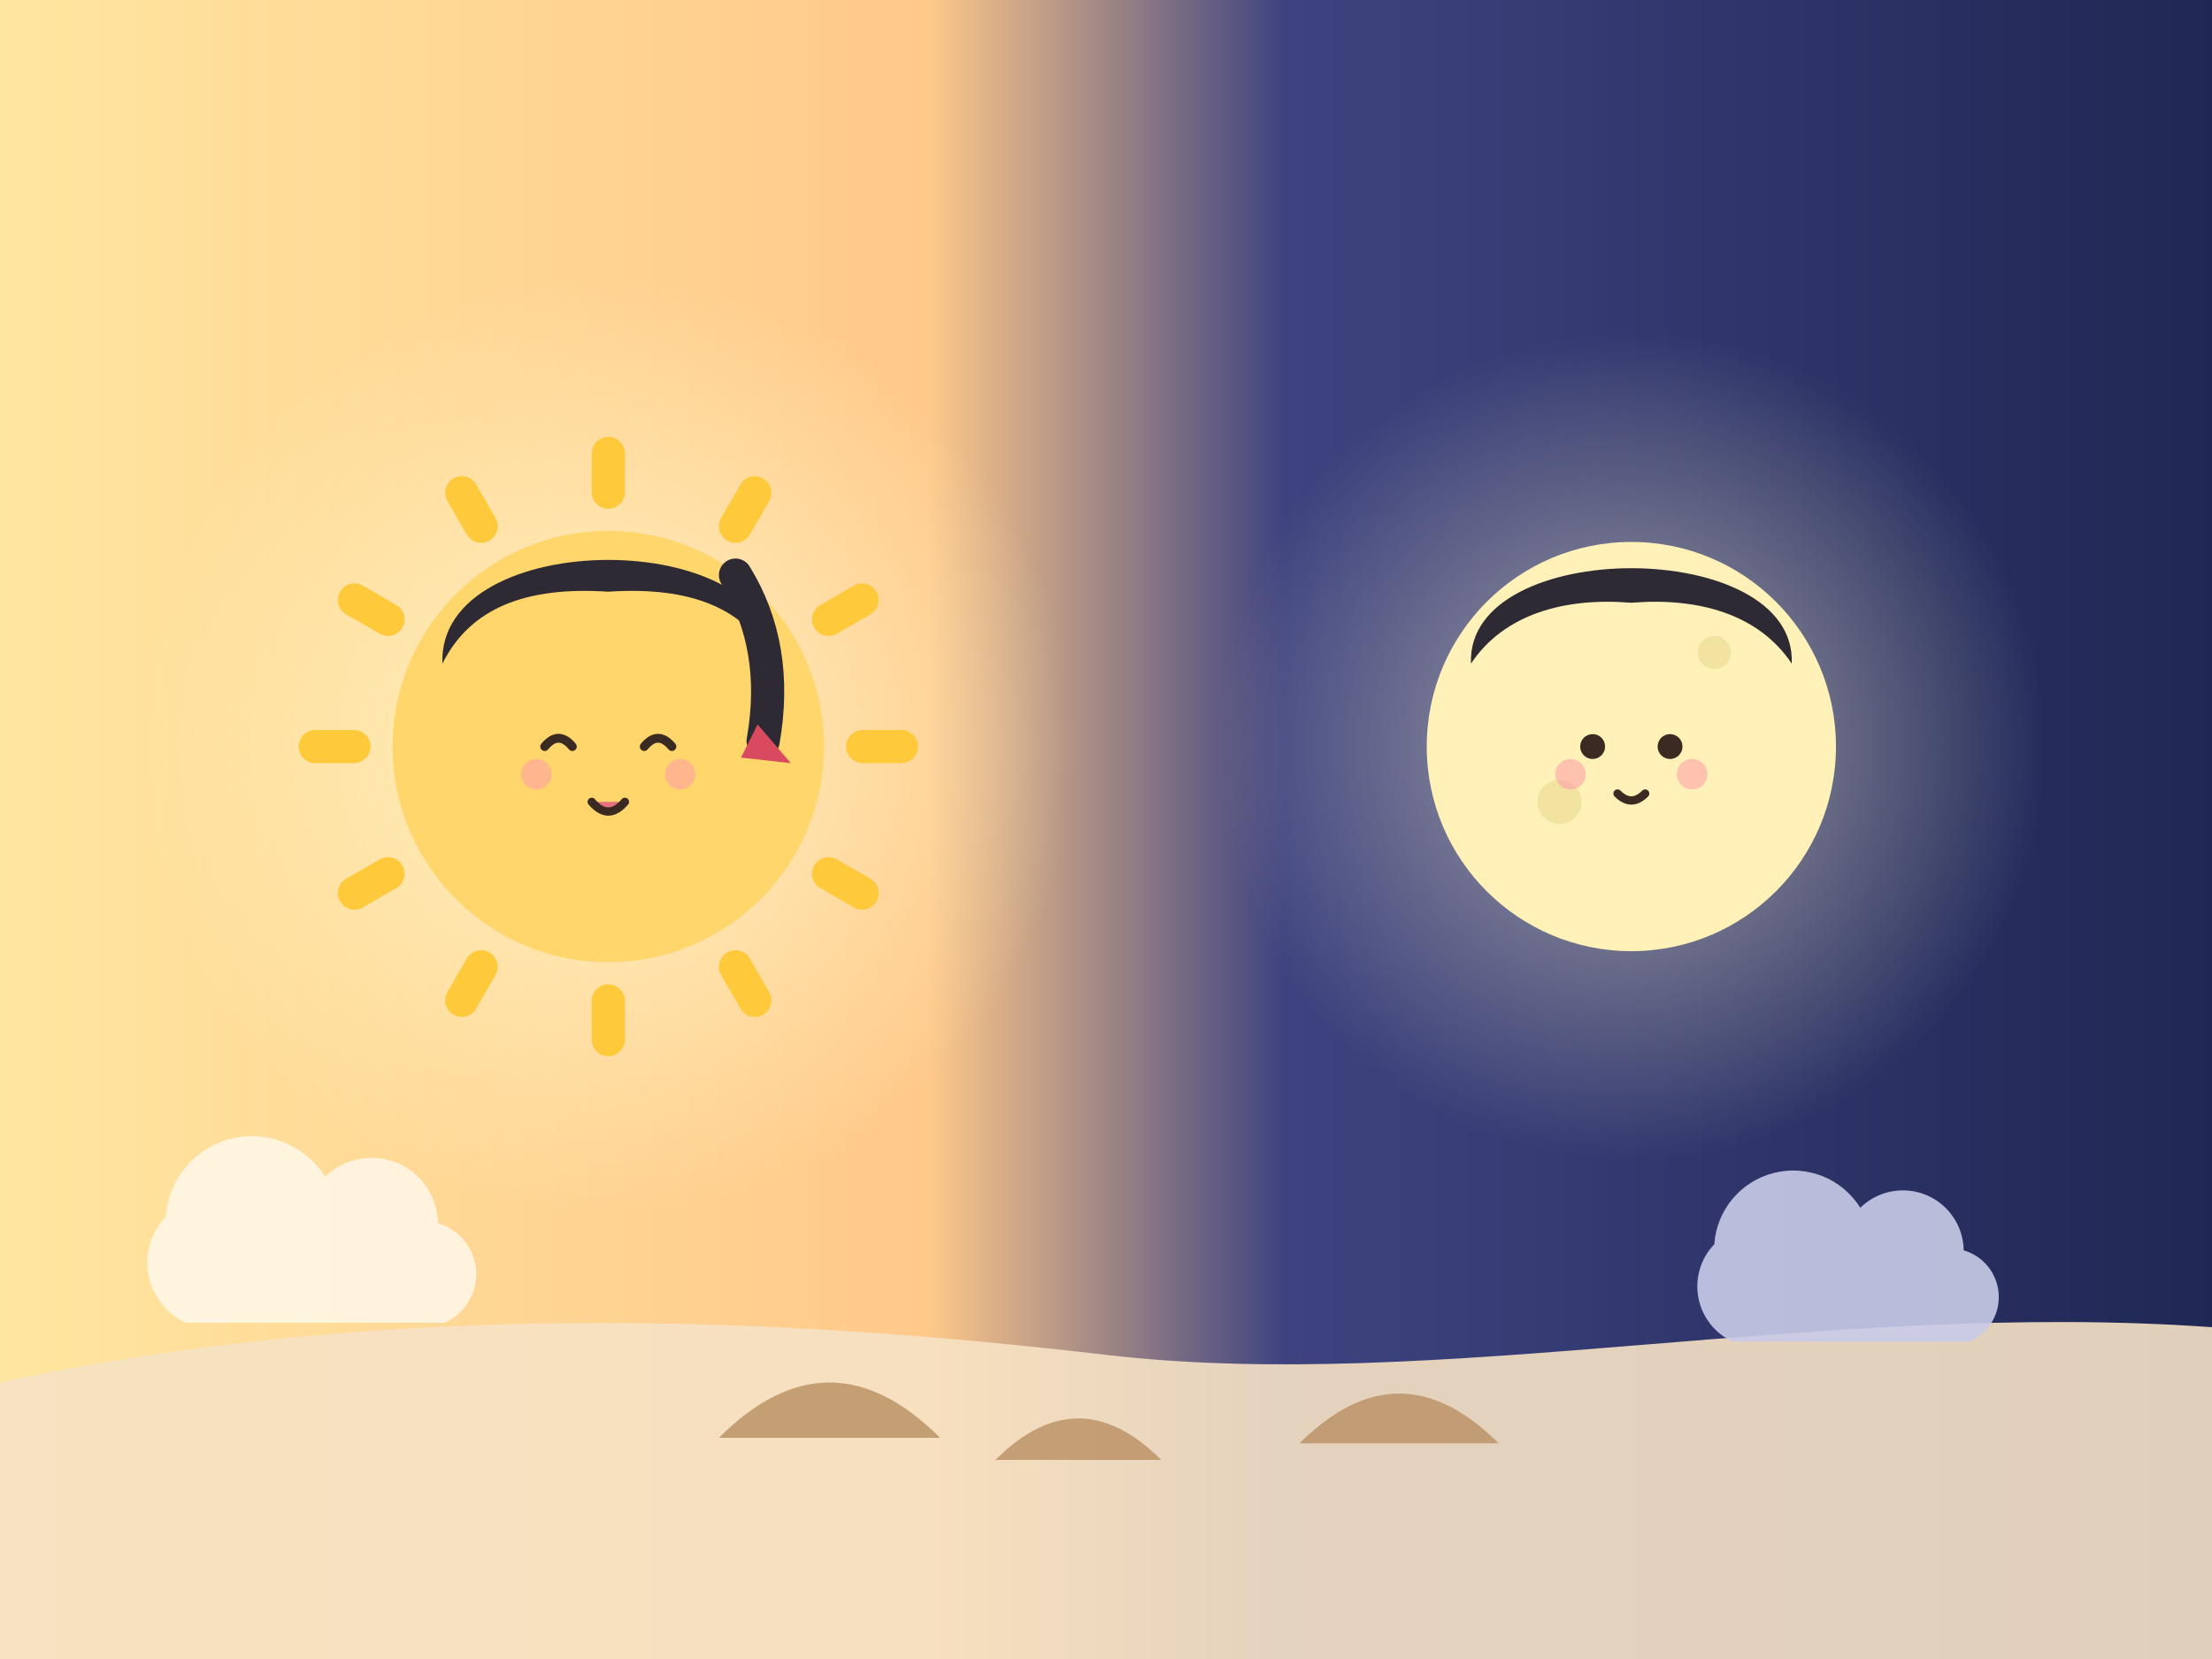
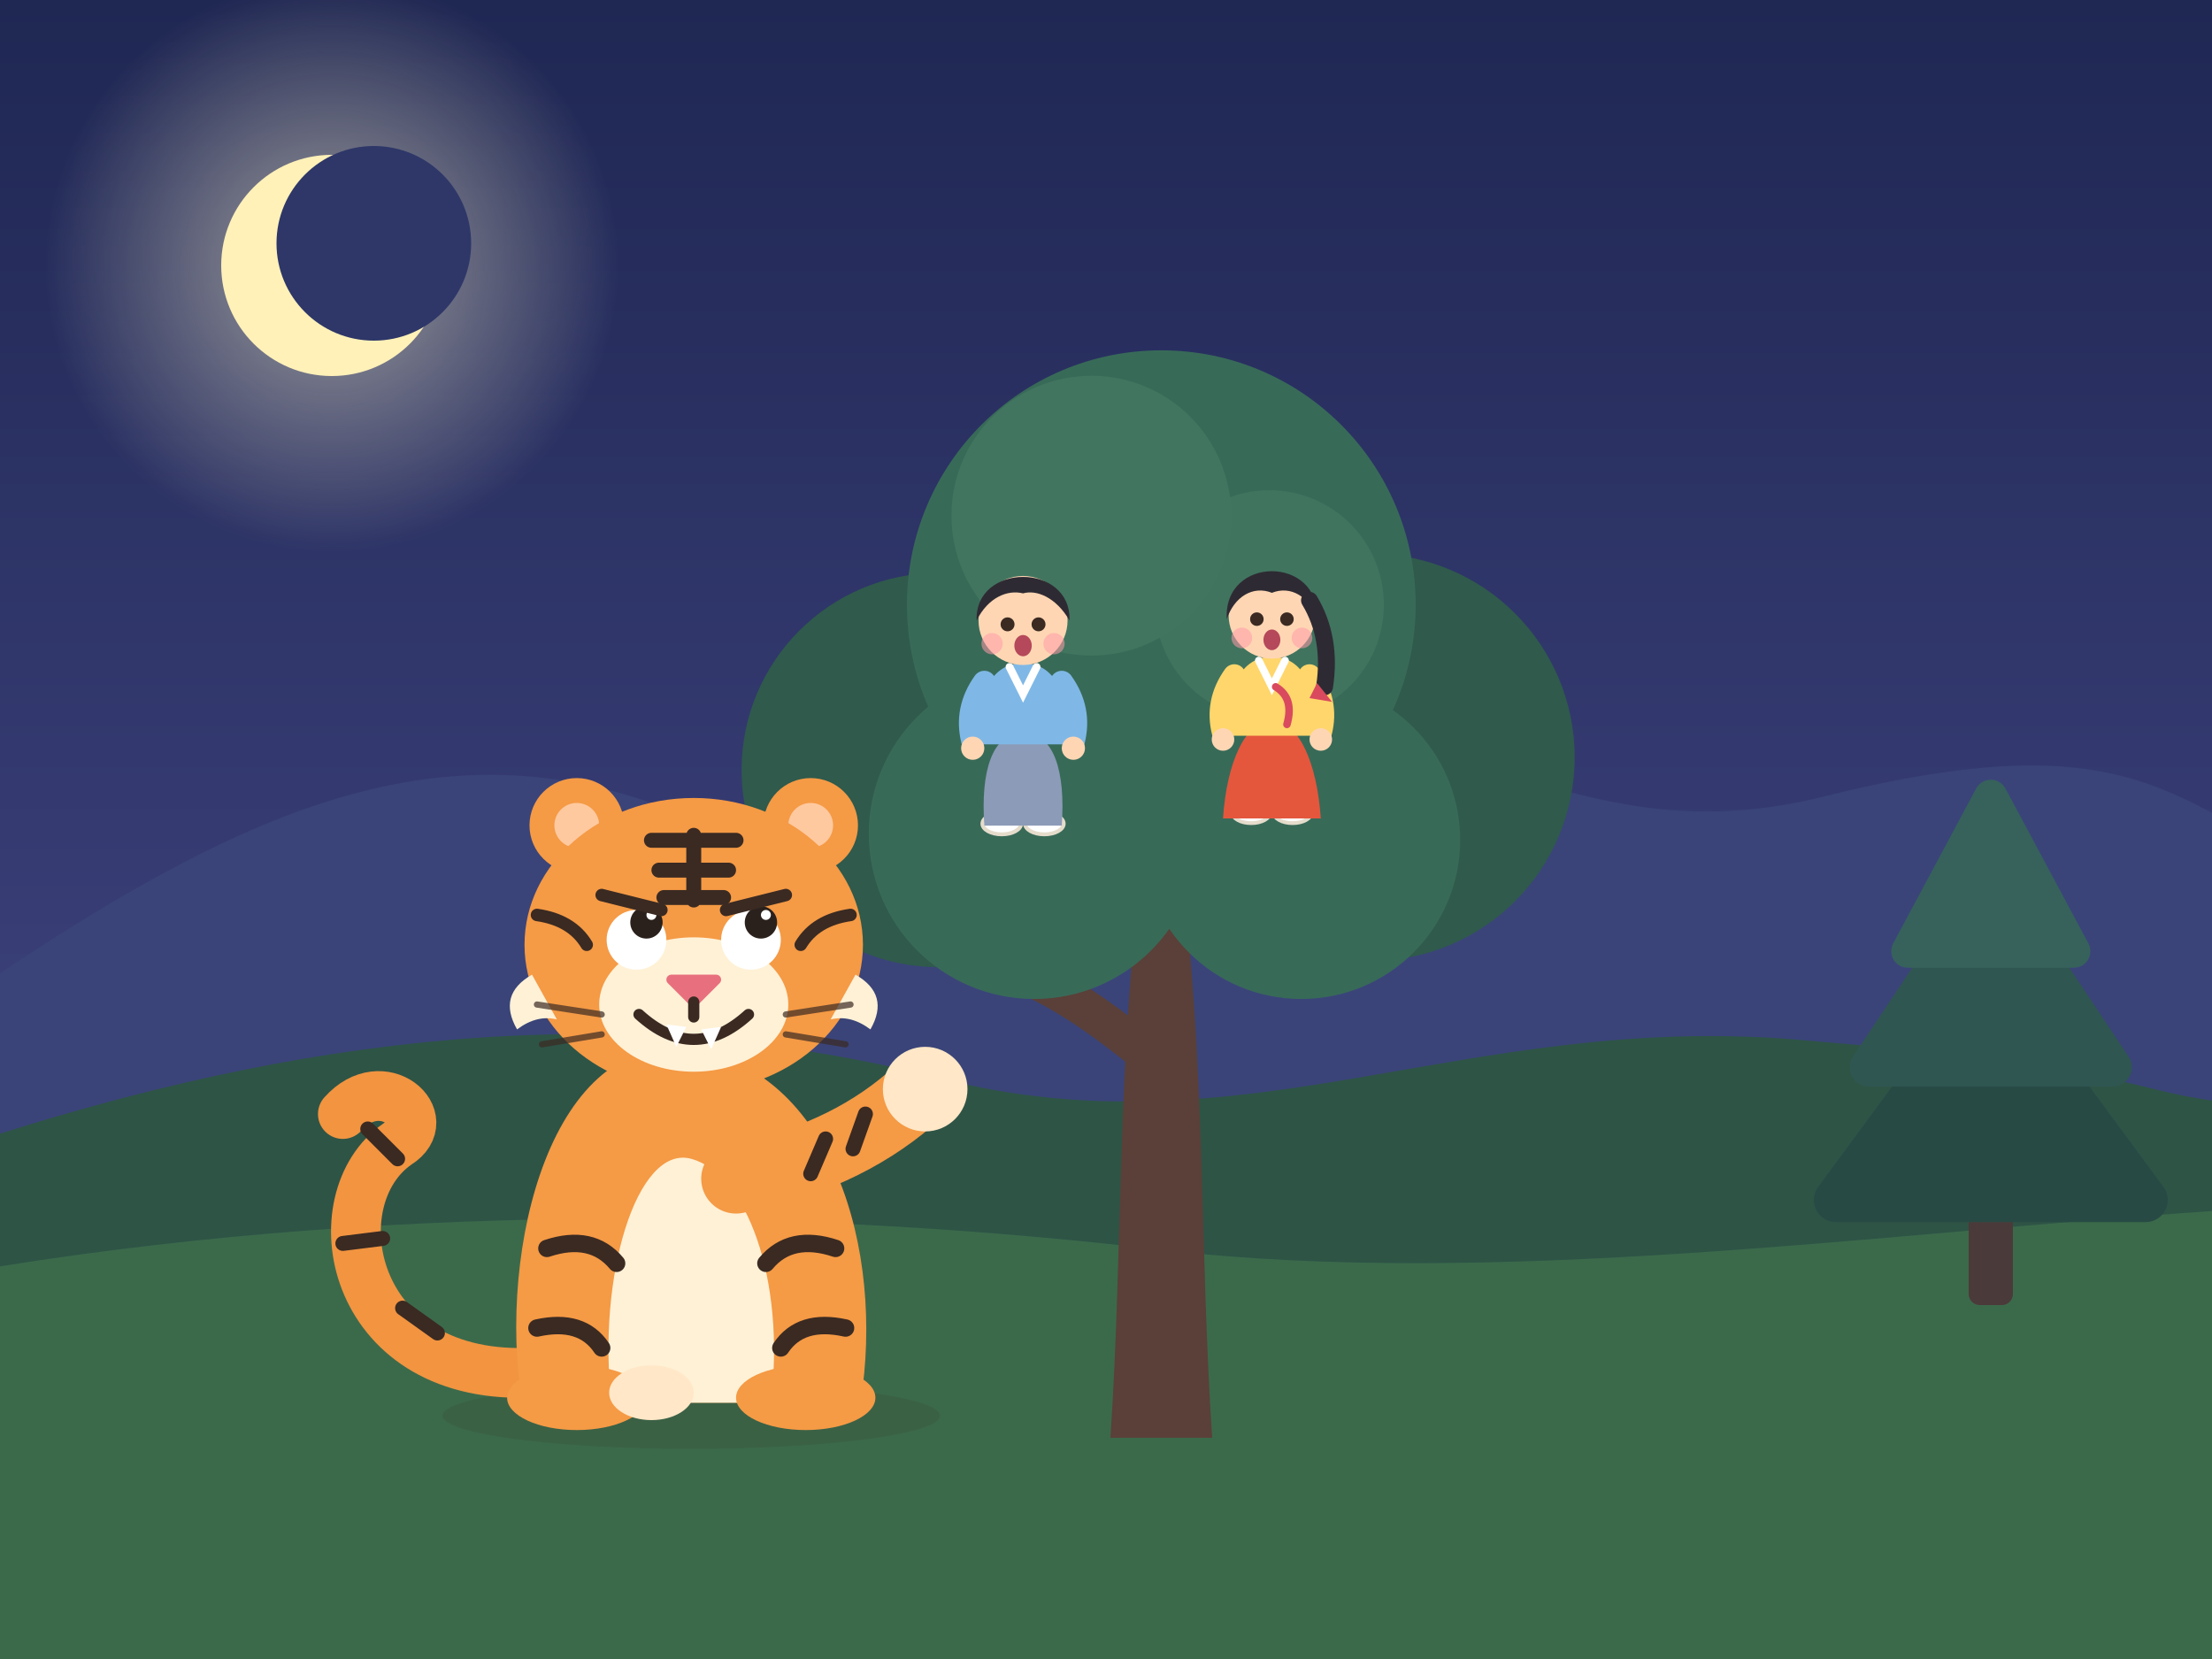
<svg xmlns="http://www.w3.org/2000/svg" viewBox="0 0 800 600">
  <style>
.a{transform-box:fill-box}
.bob{animation:bob 2.6s ease-in-out infinite alternate;transform-box:fill-box}
.bob2{animation:bob 3.2s ease-in-out infinite alternate;animation-delay:-1.1s;transform-box:fill-box}
.breathe{animation:breathe 2.8s ease-in-out infinite alternate;transform-box:fill-box;transform-origin:50% 100%}
.sway{animation:sway 4.5s ease-in-out infinite alternate;transform-box:fill-box;transform-origin:50% 100%}
.drift{animation:drift 11s ease-in-out infinite alternate}
.drift2{animation:drift 14s ease-in-out infinite alternate-reverse}
.wag{animation:wag 1.7s ease-in-out infinite alternate;transform-box:fill-box;transform-origin:0% 100%}
.paw{animation:paw 1.3s ease-in-out infinite alternate;transform-box:fill-box;transform-origin:100% 100%}
.twinkle{animation:twinkle 1.9s ease-in-out infinite alternate;transform-box:fill-box;transform-origin:50% 50%}
.glow{animation:glow 3.2s ease-in-out infinite alternate;transform-box:fill-box;transform-origin:50% 50%}
.float{animation:float 3.4s ease-in-out infinite alternate;transform-box:fill-box}
.rise{animation:rise 3.6s ease-out infinite;transform-box:fill-box}
.smoke{animation:smoke 4.5s ease-out infinite;transform-box:fill-box;transform-origin:50% 100%}
.hop{animation:hop .55s cubic-bezier(.3,0,.5,1) infinite alternate;transform-box:fill-box}
.chop{animation:chop .9s ease-in-out infinite alternate;transform-box:fill-box;transform-origin:85% 90%}
.knock{animation:knock .5s ease-in-out infinite alternate;transform-box:fill-box;transform-origin:100% 100%}
.ear{animation:ear 2.2s ease-in-out infinite alternate;transform-box:fill-box;transform-origin:50% 100%}
.ripple{animation:ripple 2.6s ease-out infinite;transform-box:fill-box;transform-origin:50% 50%}
.dangle{animation:dangle 3s ease-in-out infinite alternate;transform-box:fill-box;transform-origin:50% 0%}
.flutter{animation:flutter 1.6s ease-in-out infinite alternate;transform-box:fill-box}
@keyframes bob{to{transform:translateY(-5px)}}
@keyframes breathe{to{transform:scale(1.015,1.03)}}
@keyframes sway{from{transform:rotate(-1.6deg)}to{transform:rotate(1.6deg)}}
@keyframes drift{from{transform:translateX(-18px)}to{transform:translateX(18px)}}
@keyframes wag{from{transform:rotate(-6deg)}to{transform:rotate(8deg)}}
@keyframes paw{from{transform:rotate(-5deg)}to{transform:rotate(7deg)}}
@keyframes twinkle{from{opacity:.35;transform:scale(.8)}to{opacity:1;transform:scale(1.1)}}
@keyframes glow{from{transform:scale(1)}to{transform:scale(1.05)}}
@keyframes float{from{transform:translateY(4px)}to{transform:translateY(-8px)}}
@keyframes rise{0%{transform:translateY(0);opacity:0}20%{opacity:1}100%{transform:translateY(-40px);opacity:0}}
@keyframes smoke{0%{transform:translateY(0) scale(.6);opacity:0}30%{opacity:.8}100%{transform:translateY(-50px) scale(1.4);opacity:0}}
@keyframes hop{to{transform:translateY(-14px)}}
@keyframes chop{from{transform:rotate(12deg)}to{transform:rotate(-22deg)}}
@keyframes knock{from{transform:rotate(-8deg)}to{transform:rotate(10deg)}}
@keyframes ear{from{transform:rotate(-4deg)}to{transform:rotate(5deg)}}
@keyframes ripple{0%{transform:scale(.4);opacity:.9}100%{transform:scale(1.5);opacity:0}}
@keyframes dangle{from{transform:rotate(-2.5deg)}to{transform:rotate(2.5deg)}}
@keyframes flutter{from{transform:translate(0,0) rotate(-8deg)}to{transform:translate(14px,-12px) rotate(8deg)}}
@media (prefers-reduced-motion:reduce){*{animation:none!important}}
+ 
+ .shiver{animation:shiver .18s linear infinite alternate;transform-box:fill-box}
+ .spin{animation:spin 6s linear infinite;transform-box:fill-box;transform-origin:50% 50%}
+ .fall{animation:fall 3.2s ease-in infinite;transform-box:fill-box}
+ .blow{animation:blow 1.4s ease-out infinite;transform-box:fill-box}
+ .snow{animation:snow 6s linear infinite;transform-box:fill-box}
+ .puff{animation:puff 1.4s ease-in-out infinite alternate;transform-box:fill-box;transform-origin:50% 50%}
+ @keyframes shiver{from{transform:translateX(-1.5px)}to{transform:translateX(1.5px)}}
+ @keyframes spin{to{transform:rotate(360deg)}}
+ @keyframes fall{0%{transform:translateY(-10px) rotate(0)}100%{transform:translateY(30px) rotate(25deg)}}
+ @keyframes blow{0%{transform:translateX(-10px);opacity:0}30%{opacity:1}100%{transform:translateX(40px);opacity:0}}
+ @keyframes snow{0%{transform:translateY(-30px)}100%{transform:translateY(60px)}}
+ @keyframes puff{from{transform:scale(1)}to{transform:scale(1.06)}}
</style>
  <defs>
-     <linearGradient id="sky" x1="0" y1="0" x2="1" y2="0">
-       <stop offset="0" stop-color="#FFE6A0" />
-       <stop offset="0.42" stop-color="#FFC98A" />
-       <stop offset="0.58" stop-color="#3E4380" />
-       <stop offset="1" stop-color="#1F2753" />
+     <linearGradient id="sky" x1="0" y1="0" x2="0" y2="1">
+       <stop offset="0" stop-color="#1F2753" />
+       <stop offset="1" stop-color="#4B4F8F" />
    </linearGradient>
    <radialGradient id="glow" cx=".5" cy=".5" r=".5">
      <stop offset="0" stop-color="#FFF3C4" stop-opacity=".95" />
      <stop offset="1" stop-color="#FFF3C4" stop-opacity="0" />
    </radialGradient>
    <radialGradient id="moonglow" cx=".5" cy=".5" r=".5">
      <stop offset="0" stop-color="#FFF6D0" stop-opacity=".55" />
      <stop offset="1" stop-color="#FFF6D0" stop-opacity="0" />
    </radialGradient>
    <radialGradient id="ropeglow" cx=".5" cy=".5" r=".5">
      <stop offset="0" stop-color="#FFE9A0" stop-opacity=".7" />
      <stop offset="1" stop-color="#FFE9A0" stop-opacity="0" />
    </radialGradient>
  </defs>
  <rect width="800" height="600" fill="url(#sky)" />
-   <path d="M0 500C140 470 280 476 400 490S660 470 800 480V600H0Z" fill="#F6E2C4" opacity=".9" />
-   <g transform="translate(560 80) scale(1 1)">
+   <path d="M0 352C90 292 160 262 240 292S360 244 450 256 580 308 660 288 770 278 800 294V600H0Z" fill="#3A4479" />
+   <path d="M0 410C120 372 230 362 340 390S530 366 650 376 770 394 800 398V600H0Z" fill="#2E5446" />
+   <path d="M0 458C150 434 300 438 420 452S680 446 800 438V600H0Z" fill="#3B6A4B" />
+   <g transform="translate(120 96) scale(1 1)">
+     <circle r="104.0" fill="url(#moonglow)" />
+     <g class="glow">
+       <circle r="40" fill="#FFF1B8" />
+       <circle cx="15.2" cy="-8.0" r="35.2" fill="#2E3768" />
+     </g>
+   </g>
+   <g transform="translate(300 60) scale(1 1)">
    <g class="twinkle" style="animation-delay:0.0s">
      <path d="M0-6L1.8-1.8L60L1.8 1.8L0 6L-1.8 1.8L-60L-1.8-1.8Z" fill="#FFF3C4" />
    </g>
  </g>
+   <g transform="translate(560 80) scale(1 1)">
+     <g class="twinkle" style="animation-delay:-0.6s">
+       <path d="M0-5L1.5-1.5L50L1.5 1.5L0 5L-1.5 1.5L-50L-1.5-1.5Z" fill="#FFF3C4" />
+     </g>
+   </g>
  <g transform="translate(700 150) scale(1 1)">
-     <g class="twinkle" style="animation-delay:-0.6s">
+     <g class="twinkle" style="animation-delay:-1.2s">
      <path d="M0-7L2.1-2.1L70L2.1 2.1L0 7L-2.1 2.1L-70L-2.1-2.1Z" fill="#FFF3C4" />
    </g>
  </g>
-   <g transform="translate(740 60) scale(1 1)">
-     <g class="twinkle" style="animation-delay:-1.2s">
-       <path d="M0-5L1.5-1.5L50L1.5 1.5L0 5L-1.5 1.5L-50L-1.5-1.5Z" fill="#FFF3C4" />
-     </g>
-   </g>
-   <g transform="translate(620 220) scale(1 1)">
+   <g transform="translate(40 200) scale(1 1)">
    <g class="twinkle" style="animation-delay:-1.8s">
      <path d="M0-5L1.5-1.5L50L1.5 1.5L0 5L-1.5 1.5L-50L-1.5-1.5Z" fill="#FFF3C4" />
    </g>
  </g>
-   <g transform="translate(220 270) scale(1 1)">
-     <circle r="170" fill="url(#glow)" />
-     <g class="glow">
-       <rect x="-6" y="-112" width="12" height="26" rx="6" fill="#FFC93C" transform="rotate(0)" />
-       <rect x="-6" y="-112" width="12" height="26" rx="6" fill="#FFC93C" transform="rotate(30)" />
-       <rect x="-6" y="-112" width="12" height="26" rx="6" fill="#FFC93C" transform="rotate(60)" />
-       <rect x="-6" y="-112" width="12" height="26" rx="6" fill="#FFC93C" transform="rotate(90)" />
-       <rect x="-6" y="-112" width="12" height="26" rx="6" fill="#FFC93C" transform="rotate(120)" />
-       <rect x="-6" y="-112" width="12" height="26" rx="6" fill="#FFC93C" transform="rotate(150)" />
-       <rect x="-6" y="-112" width="12" height="26" rx="6" fill="#FFC93C" transform="rotate(180)" />
-       <rect x="-6" y="-112" width="12" height="26" rx="6" fill="#FFC93C" transform="rotate(210)" />
-       <rect x="-6" y="-112" width="12" height="26" rx="6" fill="#FFC93C" transform="rotate(240)" />
-       <rect x="-6" y="-112" width="12" height="26" rx="6" fill="#FFC93C" transform="rotate(270)" />
-       <rect x="-6" y="-112" width="12" height="26" rx="6" fill="#FFC93C" transform="rotate(300)" />
-       <rect x="-6" y="-112" width="12" height="26" rx="6" fill="#FFC93C" transform="rotate(330)" />
-       <circle r="78" fill="#FFD66B" />
-       <path d="M-60-30C-62-80 62-80 60-30C50-50 30-58 0-56C-30-58-50-50-60-30Z" fill="#2E2A33" />
-       <path d="M46-62q16 26 10 60" stroke="#2E2A33" stroke-width="12" fill="none" stroke-linecap="round" />
-       <path d="M54-8l12 14l-18-2z" fill="#D94A5E" />
-       <g transform="translate(0 0) scale(1 1)">
-         <path d="M-23 0q5-6 10 0M13 0q5-6 10 0" stroke="#3A2A22" stroke-width="3.2" fill="none" stroke-linecap="round" />
-         <path d="M-6 20q6 7 12 0" stroke="#3A2A22" stroke-width="3" fill="#E8707E" stroke-linecap="round" />
-         <circle cx="-26" cy="10" r="5.5" fill="#FF9AA8" opacity=".55" />
-         <circle cx="26" cy="10" r="5.5" fill="#FF9AA8" opacity=".55" />
+   <g transform="translate(720 470) scale(1 1)">
+     <rect x="-8" y="-42" width="16" height="44" rx="4" fill="#4B3A3A" />
+     <path d="M-56-36L0-112L56-36Z" fill="#284A45" stroke="#284A45" stroke-width="16" stroke-linejoin="round" />
+     <path d="M-44-84L0-150L44-84Z" fill="#2F5650" stroke="#2F5650" stroke-width="14" stroke-linejoin="round" />
+     <path d="M-30-126L0-182L30-126Z" fill="#36625B" stroke="#36625B" stroke-width="12" stroke-linejoin="round" />
+   </g>
+   <g transform="translate(420 520) scale(1.15 1.15)">
+     <g class="sway">
+       <path d="M-16 0C-12-60-14-120-6-180H6C14-120 12-60 16 0Z" fill="#5A4038" />
+       <path d="M-4-120Q-40-150-62-150" stroke="#5A4038" stroke-width="12" stroke-linecap="round" fill="none" />
+       <circle cx="-70" cy="-210" r="62" fill="#2F5A4C" />
+       <circle cx="66" cy="-214" r="64" fill="#2F5A4C" />
+       <circle cx="0" cy="-262" r="80" fill="#386A58" />
+       <circle cx="-40" cy="-190" r="52" fill="#386A58" />
+       <circle cx="44" cy="-188" r="50" fill="#386A58" />
+       <circle cx="-22" cy="-290" r="44" fill="#41755F" />
+       <circle cx="34" cy="-262" r="36" fill="#41755F" opacity=".9" />
+     </g>
+   </g>
+   <g transform="translate(370 300) scale(0.7 0.7)">
+     <g class="bob" style="animation-delay:-0.8s">
+       <ellipse cx="-11" cy="-3" rx="10" ry="5.5" fill="#FFFFFF" stroke="#E5DCCB" stroke-width="2" />
+       <ellipse cx="11" cy="-3" rx="10" ry="5.5" fill="#FFFFFF" stroke="#E5DCCB" stroke-width="2" />
+       <path d="M-20-2C-22-30-16-50 0-50C16-50 22-30 20-2Z" fill="#8C9BB8" />
+       <path d="M-24-44C-24-74-14-86 0-86S24-74 24-44Z" fill="#7FB8E6" />
+       <path d="M-7-84L0-70L7-84" stroke="#FFFFFF" stroke-width="4" fill="none" stroke-linecap="round" />
+       <path d="M-20-76Q-30-62-26-46M20-76Q30-62 26-46" stroke="#7FB8E6" stroke-width="12" fill="none" stroke-linecap="round" />
+       <circle cx="-26" cy="-42" r="6" fill="#FFD6B3" />
+       <circle cx="26" cy="-42" r="6" fill="#FFD6B3" />
+       <circle cy="-108" r="23" fill="#FFD6B3" />
+       <path d="M-24-108C-25-138 25-138 24-108C17-120 7-124 0-122C-8-124-18-120-24-108Z" fill="#2E2A33" />
+       <g transform="translate(0 -106) scale(1 1)">
+         <circle cx="-8" cy="0" r="3.6" fill="#3A2A22" />
+         <circle cx="8" cy="0" r="3.6" fill="#3A2A22" />
+         <ellipse cy="11" rx="4.5" ry="5.5" fill="#B5485A" />
+         <circle cx="-16" cy="10" r="5.5" fill="#FF9AA8" opacity=".55" />
+         <circle cx="16" cy="10" r="5.5" fill="#FF9AA8" opacity=".55" />
      </g>
    </g>
  </g>
-   <g transform="translate(590 270) scale(1 1)">
-     <circle r="150" fill="url(#moonglow)" />
-     <g class="glow">
-       <circle r="74" fill="#FFF1B8" />
-       <circle cx="-26" cy="20" r="8" fill="#F2E3A0" />
-       <circle cx="30" cy="-34" r="6" fill="#F2E3A0" />
-       <path d="M-58-30C-60-76 60-76 58-30C46-48 24-54 0-52C-24-54-46-48-58-30Z" fill="#2E2A33" />
-       <g transform="translate(0 0) scale(1 1)">
-         <circle cx="-14" cy="0" r="4.5" fill="#3A2A22" />
-         <circle cx="14" cy="0" r="4.5" fill="#3A2A22" />
-         <path d="M-5 17q5 5 10 0" stroke="#3A2A22" stroke-width="3" fill="none" stroke-linecap="round" />
-         <circle cx="-22" cy="10" r="5.5" fill="#FF9AA8" opacity=".55" />
-         <circle cx="22" cy="10" r="5.5" fill="#FF9AA8" opacity=".55" />
+   <g transform="translate(460 296) scale(0.68 0.68)">
+     <g class="bob" style="animation-delay:0s">
+       <ellipse cx="-11" cy="-3" rx="10" ry="5.5" fill="#FFFFFF" stroke="#E5DCCB" stroke-width="2" />
+       <ellipse cx="11" cy="-3" rx="10" ry="5.5" fill="#FFFFFF" stroke="#E5DCCB" stroke-width="2" />
+       <path d="M-26 0C-24-30-14-52 0-52C14-52 24-30 26 0Z" fill="#E4573D" />
+       <path d="M-24-44C-24-74-14-86 0-86S24-74 24-44Z" fill="#FFD66B" />
+       <path d="M-7-84L0-70L7-84" stroke="#FFFFFF" stroke-width="4" fill="none" stroke-linecap="round" />
+       <path d="M2-70q10 6 6 20" stroke="#D94A5E" stroke-width="4" fill="none" stroke-linecap="round" />
+       <path d="M-20-76Q-30-62-26-46M20-76Q30-62 26-46" stroke="#FFD66B" stroke-width="12" fill="none" stroke-linecap="round" />
+       <circle cx="-26" cy="-42" r="6" fill="#FFD6B3" />
+       <circle cx="26" cy="-42" r="6" fill="#FFD6B3" />
+       <circle cy="-108" r="23" fill="#FFD6B3" />
+       <path d="M-24-106C-26-140 26-140 24-106C20-118 10-124 0-120C-10-124-20-118-24-106Z" fill="#2E2A33" />
+       <path d="M20-116q12 20 8 46" stroke="#2E2A33" stroke-width="9" fill="none" stroke-linecap="round" />
+       <path d="M24-72l8 10l-12-2z" fill="#D94A5E" />
+       <g transform="translate(0 -106) scale(1 1)">
+         <circle cx="-8" cy="0" r="3.6" fill="#3A2A22" />
+         <circle cx="8" cy="0" r="3.6" fill="#3A2A22" />
+         <ellipse cy="11" rx="4.5" ry="5.5" fill="#B5485A" />
+         <circle cx="-16" cy="10" r="5.5" fill="#FF9AA8" opacity=".55" />
+         <circle cx="16" cy="10" r="5.5" fill="#FF9AA8" opacity=".55" />
      </g>
    </g>
  </g>
-   <g class="drift">
-     <g transform="translate(60 440) scale(1.2 1.2)">
-       <path d="M0 0a26 26 0 0 1 48-12a20 20 0 0 1 34 14a16 16 0 0 1 2 30H6a20 20 0 0 1-6-32z" fill="#FFF6E6" opacity=".9" />
-     </g>
-   </g>
-   <g class="drift" style="animation-delay:-3s">
-     <g transform="translate(620 450) scale(1.1 1.1)">
-       <path d="M0 0a26 26 0 0 1 48-12a20 20 0 0 1 34 14a16 16 0 0 1 2 30H6a20 20 0 0 1-6-32z" fill="#C9CCE8" opacity=".9" />
-     </g>
-   </g>
-   <g fill="#B98E62" opacity=".8">
-     <path d="M260 520q40-40 80 0zM360 528q30-30 60 0zM470 522q36-36 72 0z" />
+   <ellipse cx="250" cy="512" rx="90" ry="12" fill="#3A2A1A" opacity="0.14" />
+   <g transform="translate(250 510) scale(-0.9 0.9)">
+     <g class="wag">
+       <path d="M66-15C138-13 150-85 118-107C102-117 124-137 140-119" stroke="#F29440" stroke-width="20" fill="none" stroke-linecap="round" />
+       <path d="M102-31l14-10M124-69l16 2M118-101l12-12" stroke="#3A2A22" stroke-width="6" stroke-linecap="round" />
+     </g>
+     <g class="breathe">
+       <path d="M-68-3C-78-65-56-137 0-145S78-65 68-3Z" fill="#F59A45" />
+       <path d="M-32-3C-38-53-22-95 0-101S38-53 32-3Z" fill="#FFF1D6" />
+       <path d="M-58-65q18-6 28 6M-62-33q18-4 26 8M58-65q-18-6-28 6M62-33q-18-4-26 8" stroke="#3A2A22" stroke-width="7" fill="none" stroke-linecap="round" />
+       <ellipse cx="-46" cy="-5" rx="28" ry="13" fill="#F59A45" />
+       <ellipse cx="46" cy="-5" rx="28" ry="13" fill="#F59A45" />
+       <ellipse cx="16" cy="-7" rx="17" ry="11" fill="#FFE7C7" />
+       <circle cx="-48" cy="-235" r="19" fill="#F59A45" />
+       <circle cx="-48" cy="-235" r="9" fill="#FFC9A0" />
+       <circle cx="46" cy="-235" r="19" fill="#F59A45" />
+       <circle cx="46" cy="-235" r="9" fill="#FFC9A0" />
+       <ellipse cx="-1" cy="-187" rx="68" ry="59" fill="#F59A45" />
+       <path d="M-66-175q-14 8-6 22q8-6 16-4M64-175q14 8 6 22q-8-6-16-4" fill="#FFF1D6" />
+       <ellipse cx="-1" cy="-163" rx="38" ry="27" fill="#FFF1D6" />
+       <path d="M-18-229h34M-15-217h28M-13-206h24M-1-231v26" stroke="#3A2A22" stroke-width="6" stroke-linecap="round" />
+       <path d="M-64-199q14 2 20 12M62-199q-14 2-20 12" stroke="#3A2A22" stroke-width="5" fill="none" stroke-linecap="round" />
+       <circle cx="-24" cy="-189" r="12" fill="#fff" />
+       <circle cx="22" cy="-189" r="12" fill="#fff" />
+       <circle cx="-28" cy="-196" r="6.5" fill="#2B211C" />
+       <circle cx="18" cy="-196" r="6.5" fill="#2B211C" />
+       <circle cx="-30" cy="-199" r="2" fill="#fff" />
+       <circle cx="16" cy="-199" r="2" fill="#fff" />
+       <path d="M-38-207l24 6M36-207l-24 6" stroke="#3A2A22" stroke-width="5" stroke-linecap="round" />
+       <path d="M-10-173h18l-9 9z" fill="#E8707E" stroke="#E8707E" stroke-width="4" stroke-linejoin="round" />
+       <path d="M-1-164v6M-23-159q22 20 44 0" stroke="#3A2A22" stroke-width="4.5" fill="none" stroke-linecap="round" />
+       <path d="M-12-154l4 9 4-8zM2-154l4 8 4-9z" fill="#fff" />
+       <path d="M-38-159l-26-4M-38-151l-24 4M36-159l26-4M36-151l24 4" stroke="#3A2A22" stroke-width="2.5" stroke-linecap="round" opacity=".7" />
+     </g>
+     <g class="paw">
+       <path d="M-18-93Q-60-101-88-125" stroke="#F59A45" stroke-width="28" fill="none" stroke-linecap="round" />
+       <path d="M-54-109l6 14M-70-119l5 14" stroke="#3A2A22" stroke-width="6" stroke-linecap="round" />
+       <circle cx="-94" cy="-129" r="17" fill="#FFE7C7" />
+     </g>
  </g>
</svg>
